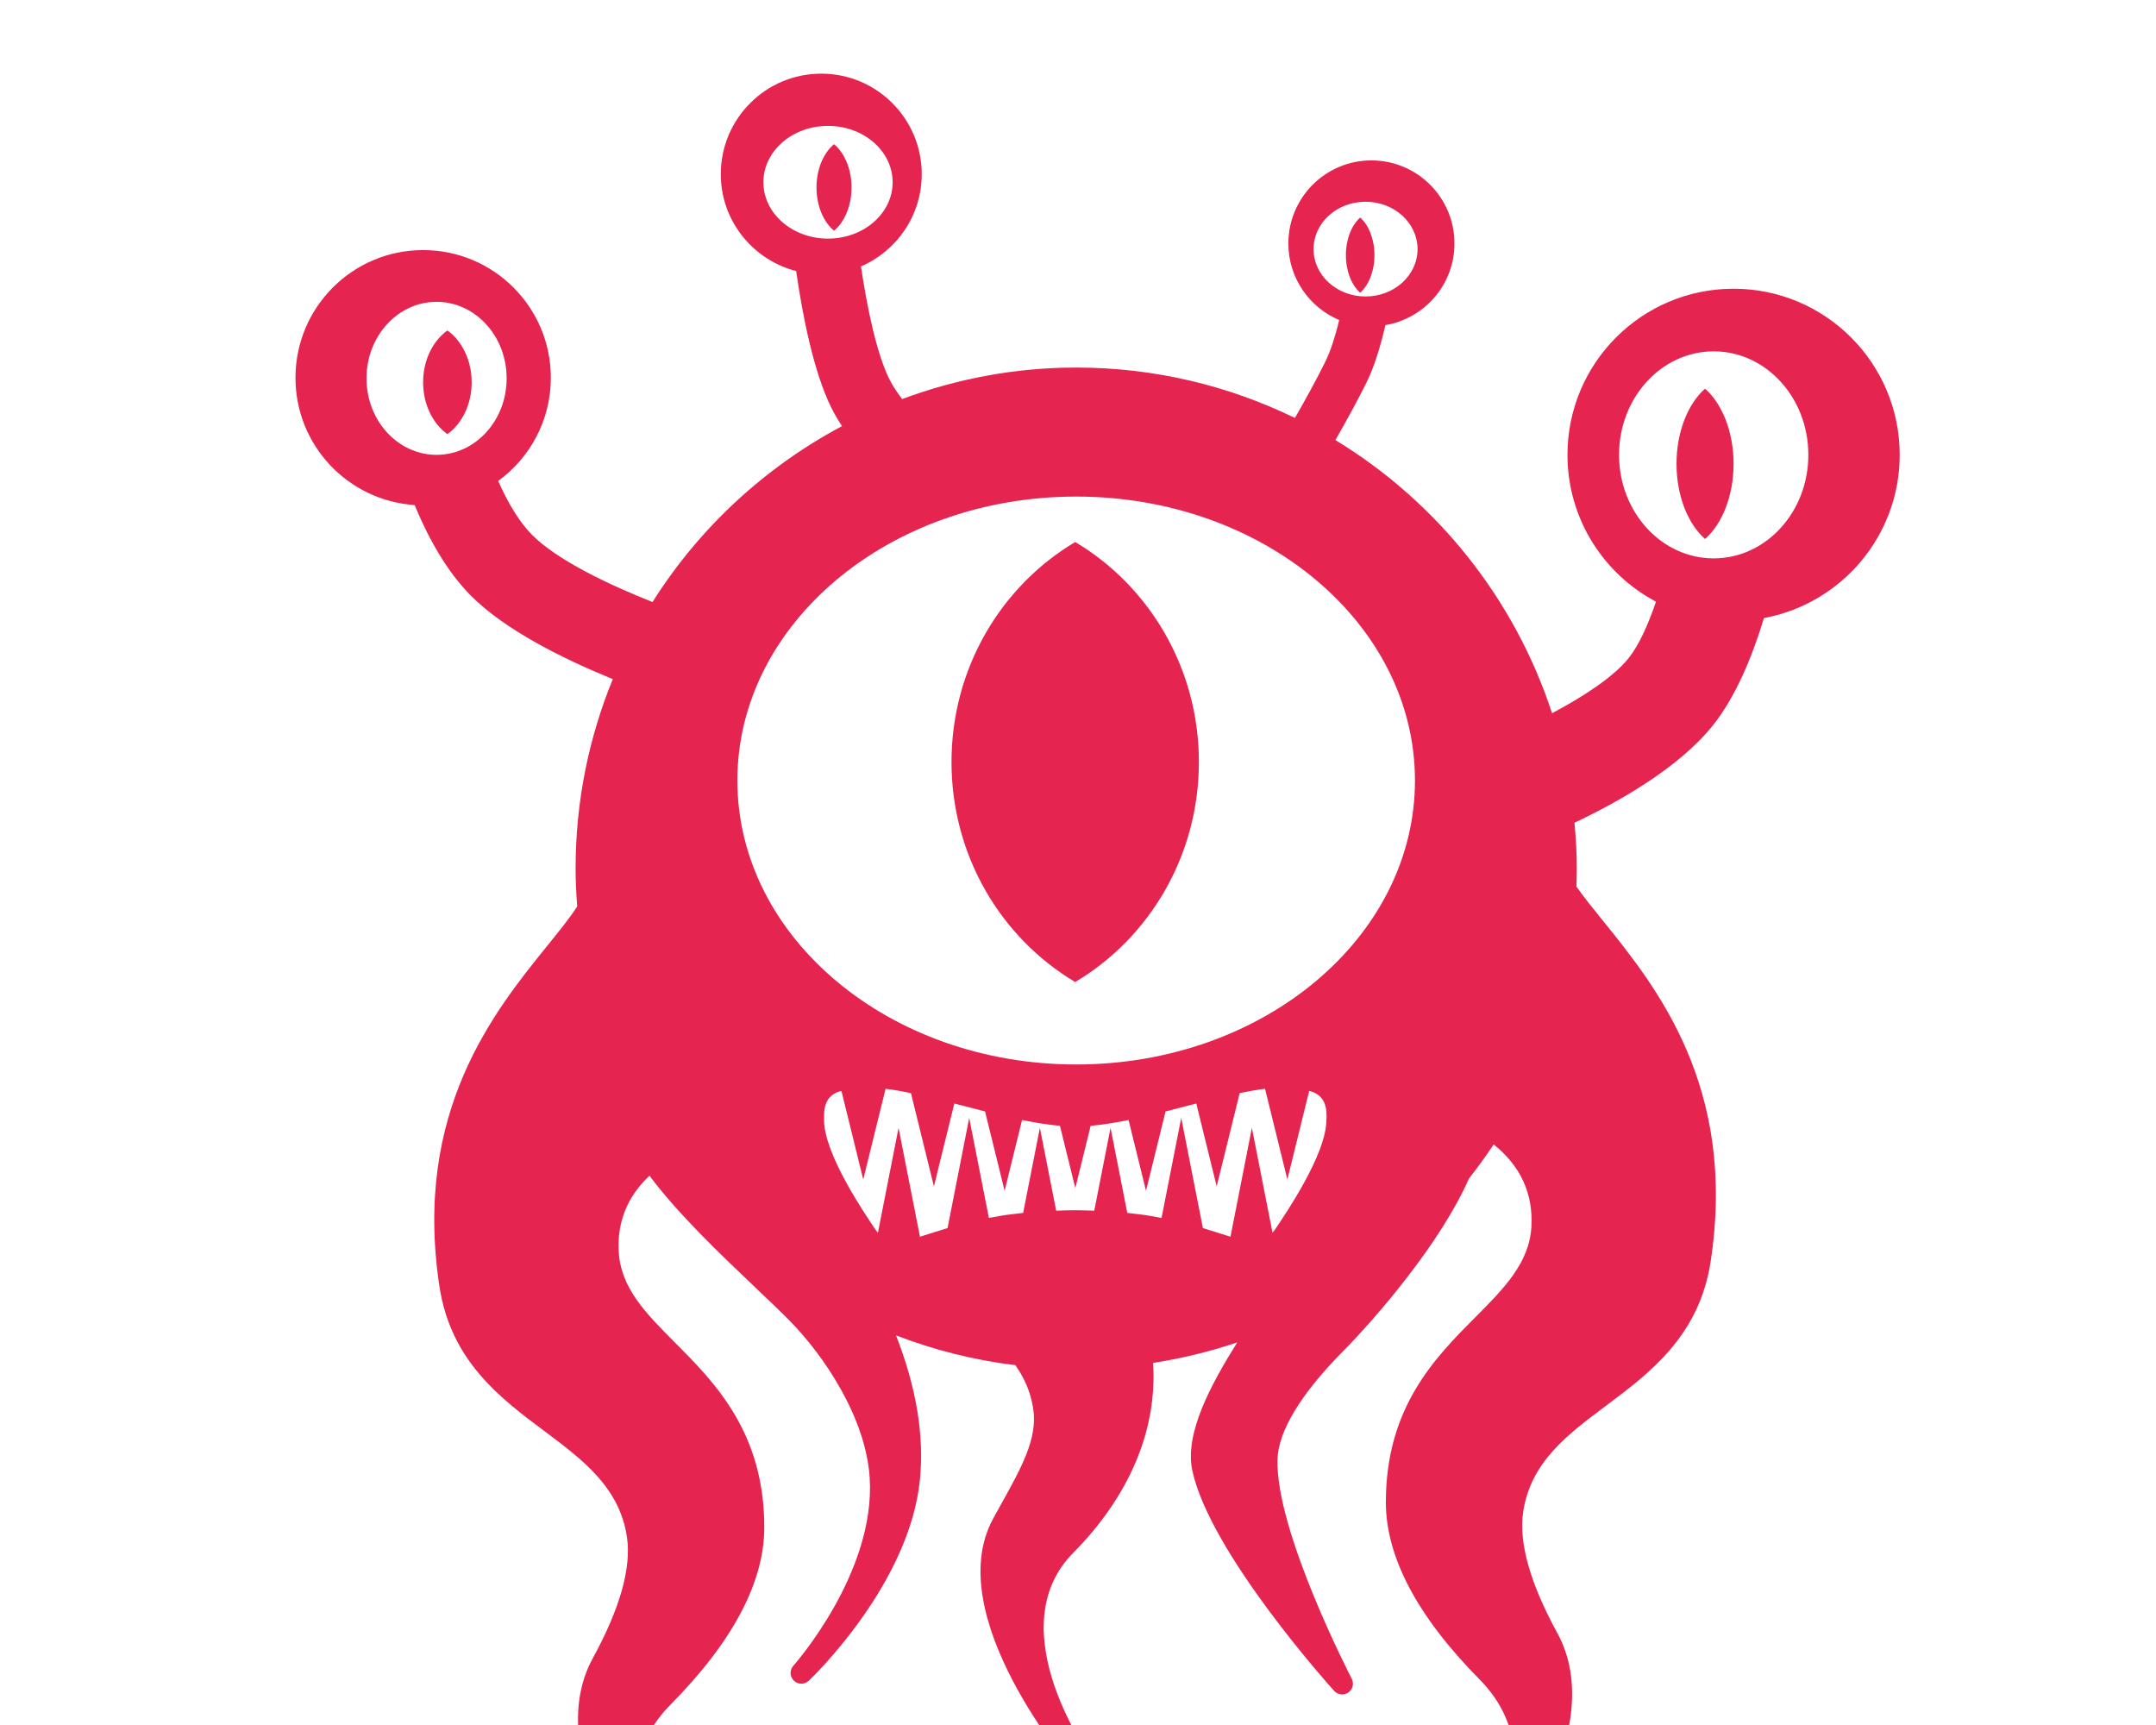
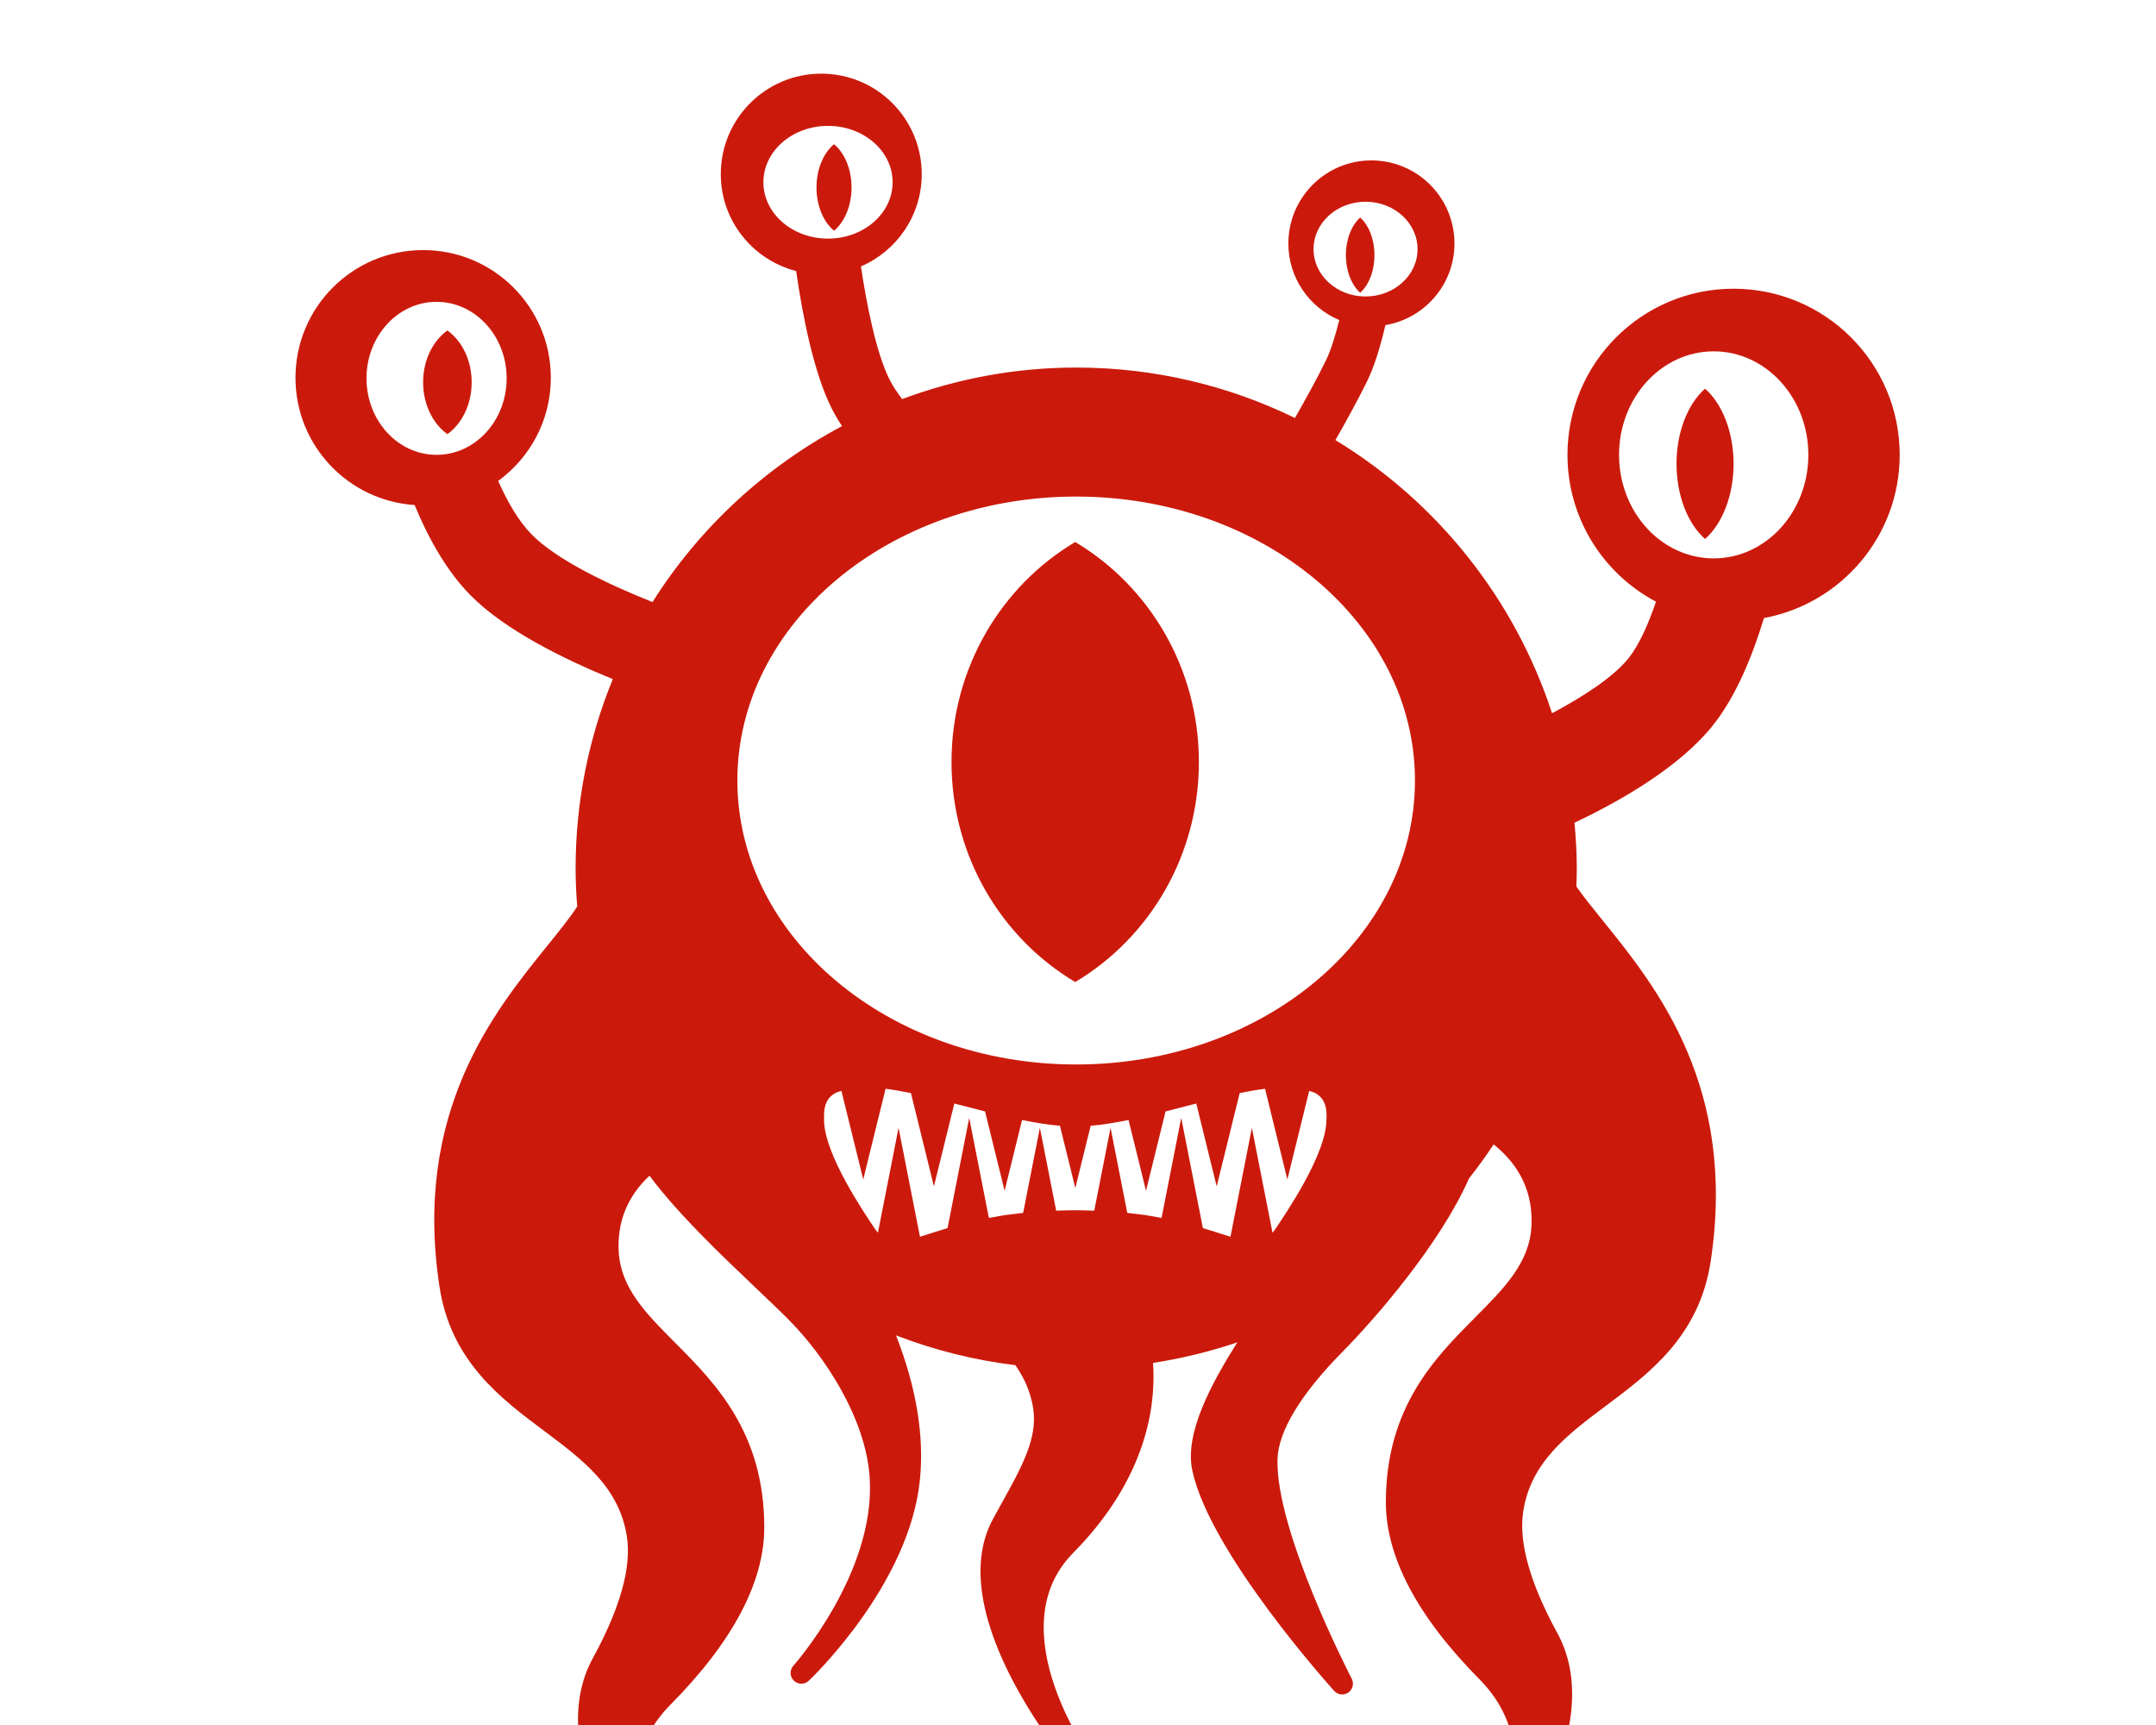
- <svg xmlns="http://www.w3.org/2000/svg" version="1.1" x="0px" y="0px" viewBox="0 0 100 80" fill="#e5244f" xml:space="preserve">
+ <svg xmlns="http://www.w3.org/2000/svg" version="1.1" x="0px" y="0px" viewBox="0 0 100 80" fill="#cb1a0c" xml:space="preserve">
  <style type="text/css">
	.st0{stroke:"" ;stroke-linejoin:round;stroke-miterlimit:10;}
</style>
  <path d="M20.751,15.326c-0.673,0.481-1.126,1.376-1.126,2.404s0.454,1.923,1.126,2.404c0.673-0.481,1.126-1.376,1.126-2.404  S21.424,15.806,20.751,15.326z" />
  <path d="M79.084,18.025c-0.79,0.697-1.323,1.995-1.323,3.486s0.533,2.789,1.323,3.486c0.79-0.697,1.323-1.995,1.323-3.486  S79.874,18.722,79.084,18.025z" />
  <path d="M63.088,10.09c-0.395,0.349-0.662,0.998-0.662,1.743c0,0.745,0.267,1.395,0.662,1.743c0.395-0.349,0.662-0.998,0.662-1.743  C63.749,11.087,63.483,10.438,63.088,10.09z" />
  <path d="M38.684,6.688c-0.485,0.401-0.813,1.148-0.813,2.006c0,0.858,0.327,1.605,0.813,2.006c0.485-0.401,0.812-1.148,0.812-2.006  C39.496,7.836,39.169,7.089,38.684,6.688z" />
  <path d="M49.87,25.136c-3.426,2.04-5.737,5.841-5.737,10.204s2.311,8.164,5.737,10.204c3.426-2.04,5.737-5.841,5.737-10.204  S53.296,27.177,49.87,25.136z" />
  <path class="st0" d="M43.813,85.5" />
  <path d="M80.407,13.39c-4.255,0-7.704,3.449-7.704,7.704c0,2.954,1.665,5.517,4.105,6.81c-0.359,1.055-0.784,2.008-1.265,2.613  c-0.697,0.877-2.113,1.795-3.556,2.561c-1.738-5.323-5.343-9.809-10.047-12.669c0.512-0.896,1.041-1.858,1.455-2.699  c0.352-0.714,0.635-1.653,0.864-2.632c1.816-0.31,3.202-1.882,3.202-3.787c0-2.128-1.725-3.852-3.852-3.852  s-3.852,1.725-3.852,3.852c0,1.598,0.974,2.969,2.36,3.552c-0.183,0.745-0.396,1.424-0.641,1.922  c-0.395,0.803-0.912,1.742-1.414,2.619c-3.067-1.496-6.51-2.338-10.146-2.338c-2.84,0-5.557,0.524-8.074,1.462  c-0.228-0.303-0.437-0.611-0.593-0.926c-0.601-1.212-1.038-3.367-1.317-5.226c1.658-0.714,2.82-2.36,2.82-4.28  c0-2.574-2.086-4.66-4.66-4.66c-2.574,0-4.66,2.086-4.66,4.66c0,2.169,1.489,3.975,3.495,4.495c0.293,2.034,0.804,4.668,1.634,6.342  c0.145,0.292,0.314,0.573,0.494,0.849c-3.59,1.912-6.628,4.73-8.79,8.159c-2.07-0.823-4.433-1.952-5.592-3.121  c-0.613-0.619-1.134-1.52-1.566-2.496c1.478-1.077,2.442-2.816,2.442-4.784c0-3.271-2.651-5.922-5.922-5.922  s-5.922,2.651-5.922,5.922c0,3.137,2.441,5.697,5.526,5.902c0.63,1.522,1.478,3.06,2.601,4.193c1.596,1.611,4.312,2.951,6.591,3.88  c-1.109,2.708-1.725,5.667-1.725,8.77c0,0.554,0.024,1.136,0.074,1.774c-0.343,0.531-0.827,1.129-1.379,1.812  c-2.484,3.073-6.238,7.716-5.011,15.807c0.525,3.463,2.826,5.184,4.857,6.703c1.796,1.344,3.494,2.612,3.84,4.921  c0.213,1.419-0.32,3.311-1.584,5.622c-2.46,4.497,2.478,10.729,2.689,10.992c0.099,0.122,0.244,0.187,0.39,0.187  c0.107,0,0.214-0.034,0.306-0.104c0.215-0.167,0.258-0.476,0.095-0.694c-0.141-0.188-3.402-4.663,0.137-8.242  c2.878-2.91,4.337-5.672,4.337-8.209c0-4.408-2.294-6.713-4.137-8.564c-1.351-1.357-2.518-2.53-2.614-4.214  c-0.079-1.384,0.401-2.569,1.427-3.53c1.327,1.779,3.309,3.663,4.927,5.201c0.589,0.56,1.125,1.069,1.553,1.502  c1.611,1.629,3.555,4.519,3.733,7.305c0.282,4.406-3.501,8.674-3.54,8.717c-0.18,0.199-0.169,0.505,0.023,0.692  c0.193,0.188,0.499,0.188,0.693,0.004c0.19-0.181,4.666-4.481,5.153-9.313c0.207-2.049-0.166-4.3-1.108-6.704  c1.781,0.688,3.638,1.152,5.537,1.382c0.318,0.46,0.542,0.913,0.683,1.381c0.063,0.208,0.112,0.424,0.146,0.649  c0.206,1.366-0.542,2.71-1.487,4.411l-0.373,0.675c-2.466,4.51,3.616,11.602,3.876,11.901c0.176,0.202,0.482,0.23,0.691,0.062  c0.209-0.169,0.248-0.473,0.087-0.688c-0.045-0.061-4.476-6.11-0.944-9.683c2.439-2.466,3.728-5.297,3.728-8.186  c0-0.216-0.01-0.424-0.024-0.626c1.333-0.206,2.642-0.525,3.909-0.954c-1.201,1.915-2.458,4.212-2.086,5.944  c0.813,3.797,6.345,9.96,6.58,10.221c0.169,0.187,0.451,0.218,0.656,0.075c0.207-0.144,0.274-0.418,0.158-0.642  c-0.035-0.067-3.538-6.827-3.443-10.171c0.036-1.305,1.082-3.033,3.022-4.996c1.566-1.584,4.55-5.046,5.858-8.029  c0.403-0.51,0.787-1.04,1.146-1.582c1.25,1.004,1.838,2.285,1.751,3.815c-0.097,1.684-1.263,2.856-2.614,4.214  c-1.843,1.852-4.137,4.156-4.137,8.564c0,2.536,1.459,5.298,4.337,8.208c3.528,3.568,0.276,8.055,0.137,8.244  c-0.162,0.219-0.119,0.527,0.096,0.693c0.219,0.168,0.525,0.129,0.695-0.082c0.212-0.264,5.149-6.496,2.689-10.993  c-1.265-2.312-1.798-4.203-1.585-5.621c0.348-2.309,2.044-3.577,3.841-4.921c2.03-1.52,4.332-3.24,4.857-6.703  c1.228-8.092-2.527-12.735-5.012-15.808c-0.476-0.588-0.892-1.103-1.218-1.572c0.011-0.281,0.019-0.563,0.019-0.847  c0-0.712-0.044-1.414-0.107-2.11c2.039-0.964,4.858-2.549,6.43-4.528c1.064-1.339,1.826-3.207,2.358-4.964  c3.581-0.663,6.296-3.797,6.296-7.57C88.111,16.839,84.662,13.39,80.407,13.39z M60.925,11.553c0-1.213,1.08-2.197,2.412-2.197  c1.332,0,2.412,0.983,2.412,2.197s-1.08,2.197-2.412,2.197C62.005,13.75,60.925,12.767,60.925,11.553z M20.249,21.094  c-1.795,0-3.25-1.588-3.25-3.548c0-1.959,1.455-3.548,3.25-3.548s3.25,1.588,3.25,3.548C23.499,19.506,22.044,21.094,20.249,21.094z   M38.405,11.066c-1.655,0-2.997-1.17-2.997-2.614c0-1.444,1.342-2.614,2.997-2.614c1.655,0,2.997,1.17,2.997,2.614  C41.403,9.895,40.061,11.066,38.405,11.066z M61.521,51.912c0.018,1.618-1.961,4.469-2.325,5.026  c-0.057,0.087-0.115,0.164-0.174,0.231l-0.957-4.863l-0.993,5.05c-0.362-0.111-0.783-0.252-1.279-0.401l-1.005-5.11l-0.913,4.639  c-0.178-0.034-0.358-0.068-0.55-0.099c-0.07-0.011-0.135-0.023-0.208-0.034c-0.158-0.023-0.33-0.042-0.497-0.062  c-0.11-0.013-0.223-0.026-0.334-0.039l-0.776-3.945l-0.756,3.842c-0.285-0.01-0.574-0.019-0.883-0.02  c-0.309,0.001-0.598,0.009-0.883,0.02l-0.756-3.842l-0.776,3.945c-0.112,0.013-0.224,0.025-0.334,0.039  c-0.167,0.02-0.34,0.039-0.497,0.062c-0.072,0.011-0.137,0.023-0.208,0.034c-0.192,0.031-0.372,0.064-0.55,0.099l-0.913-4.639  l-1.005,5.11c-0.497,0.149-0.917,0.29-1.279,0.401l-0.993-5.05l-0.957,4.863c-0.059-0.068-0.117-0.144-0.174-0.231  c-0.365-0.557-2.343-3.408-2.325-5.026c-0.001-0.011,0-0.021,0-0.031c0.001-0.044-0.003-0.091,0.001-0.133  c-0.007-0.5,0.156-0.898,0.6-1.09c0.064-0.027,0.137-0.042,0.205-0.065l1.012,4.107l1.036-4.206c0.374,0.046,0.768,0.116,1.176,0.2  l1.066,4.326l0.947-3.843c0.471,0.123,0.947,0.247,1.425,0.368l0.907,3.68l0.809-3.283c0.604,0.123,1.195,0.221,1.758,0.269  l0.712,2.889l0.712-2.889c0.562-0.048,1.154-0.146,1.758-0.269l0.809,3.283l0.907-3.68c0.478-0.121,0.954-0.246,1.425-0.368  l0.947,3.843l1.066-4.326c0.408-0.085,0.802-0.154,1.176-0.2l1.036,4.206l1.012-4.107c0.068,0.022,0.141,0.037,0.205,0.065  c0.444,0.192,0.607,0.59,0.6,1.09c0.004,0.042,0,0.089,0.001,0.133C61.52,51.891,61.522,51.901,61.521,51.912z M49.915,49.367  c-8.678,0-15.714-5.896-15.714-13.169s7.035-13.169,15.714-13.169c8.679,0,15.714,5.896,15.714,13.169S58.593,49.367,49.915,49.367z   M79.485,25.896c-2.425,0-4.39-2.15-4.39-4.801s1.966-4.801,4.39-4.801c2.425,0,4.39,2.15,4.39,4.801S81.909,25.896,79.485,25.896z" />
</svg>
